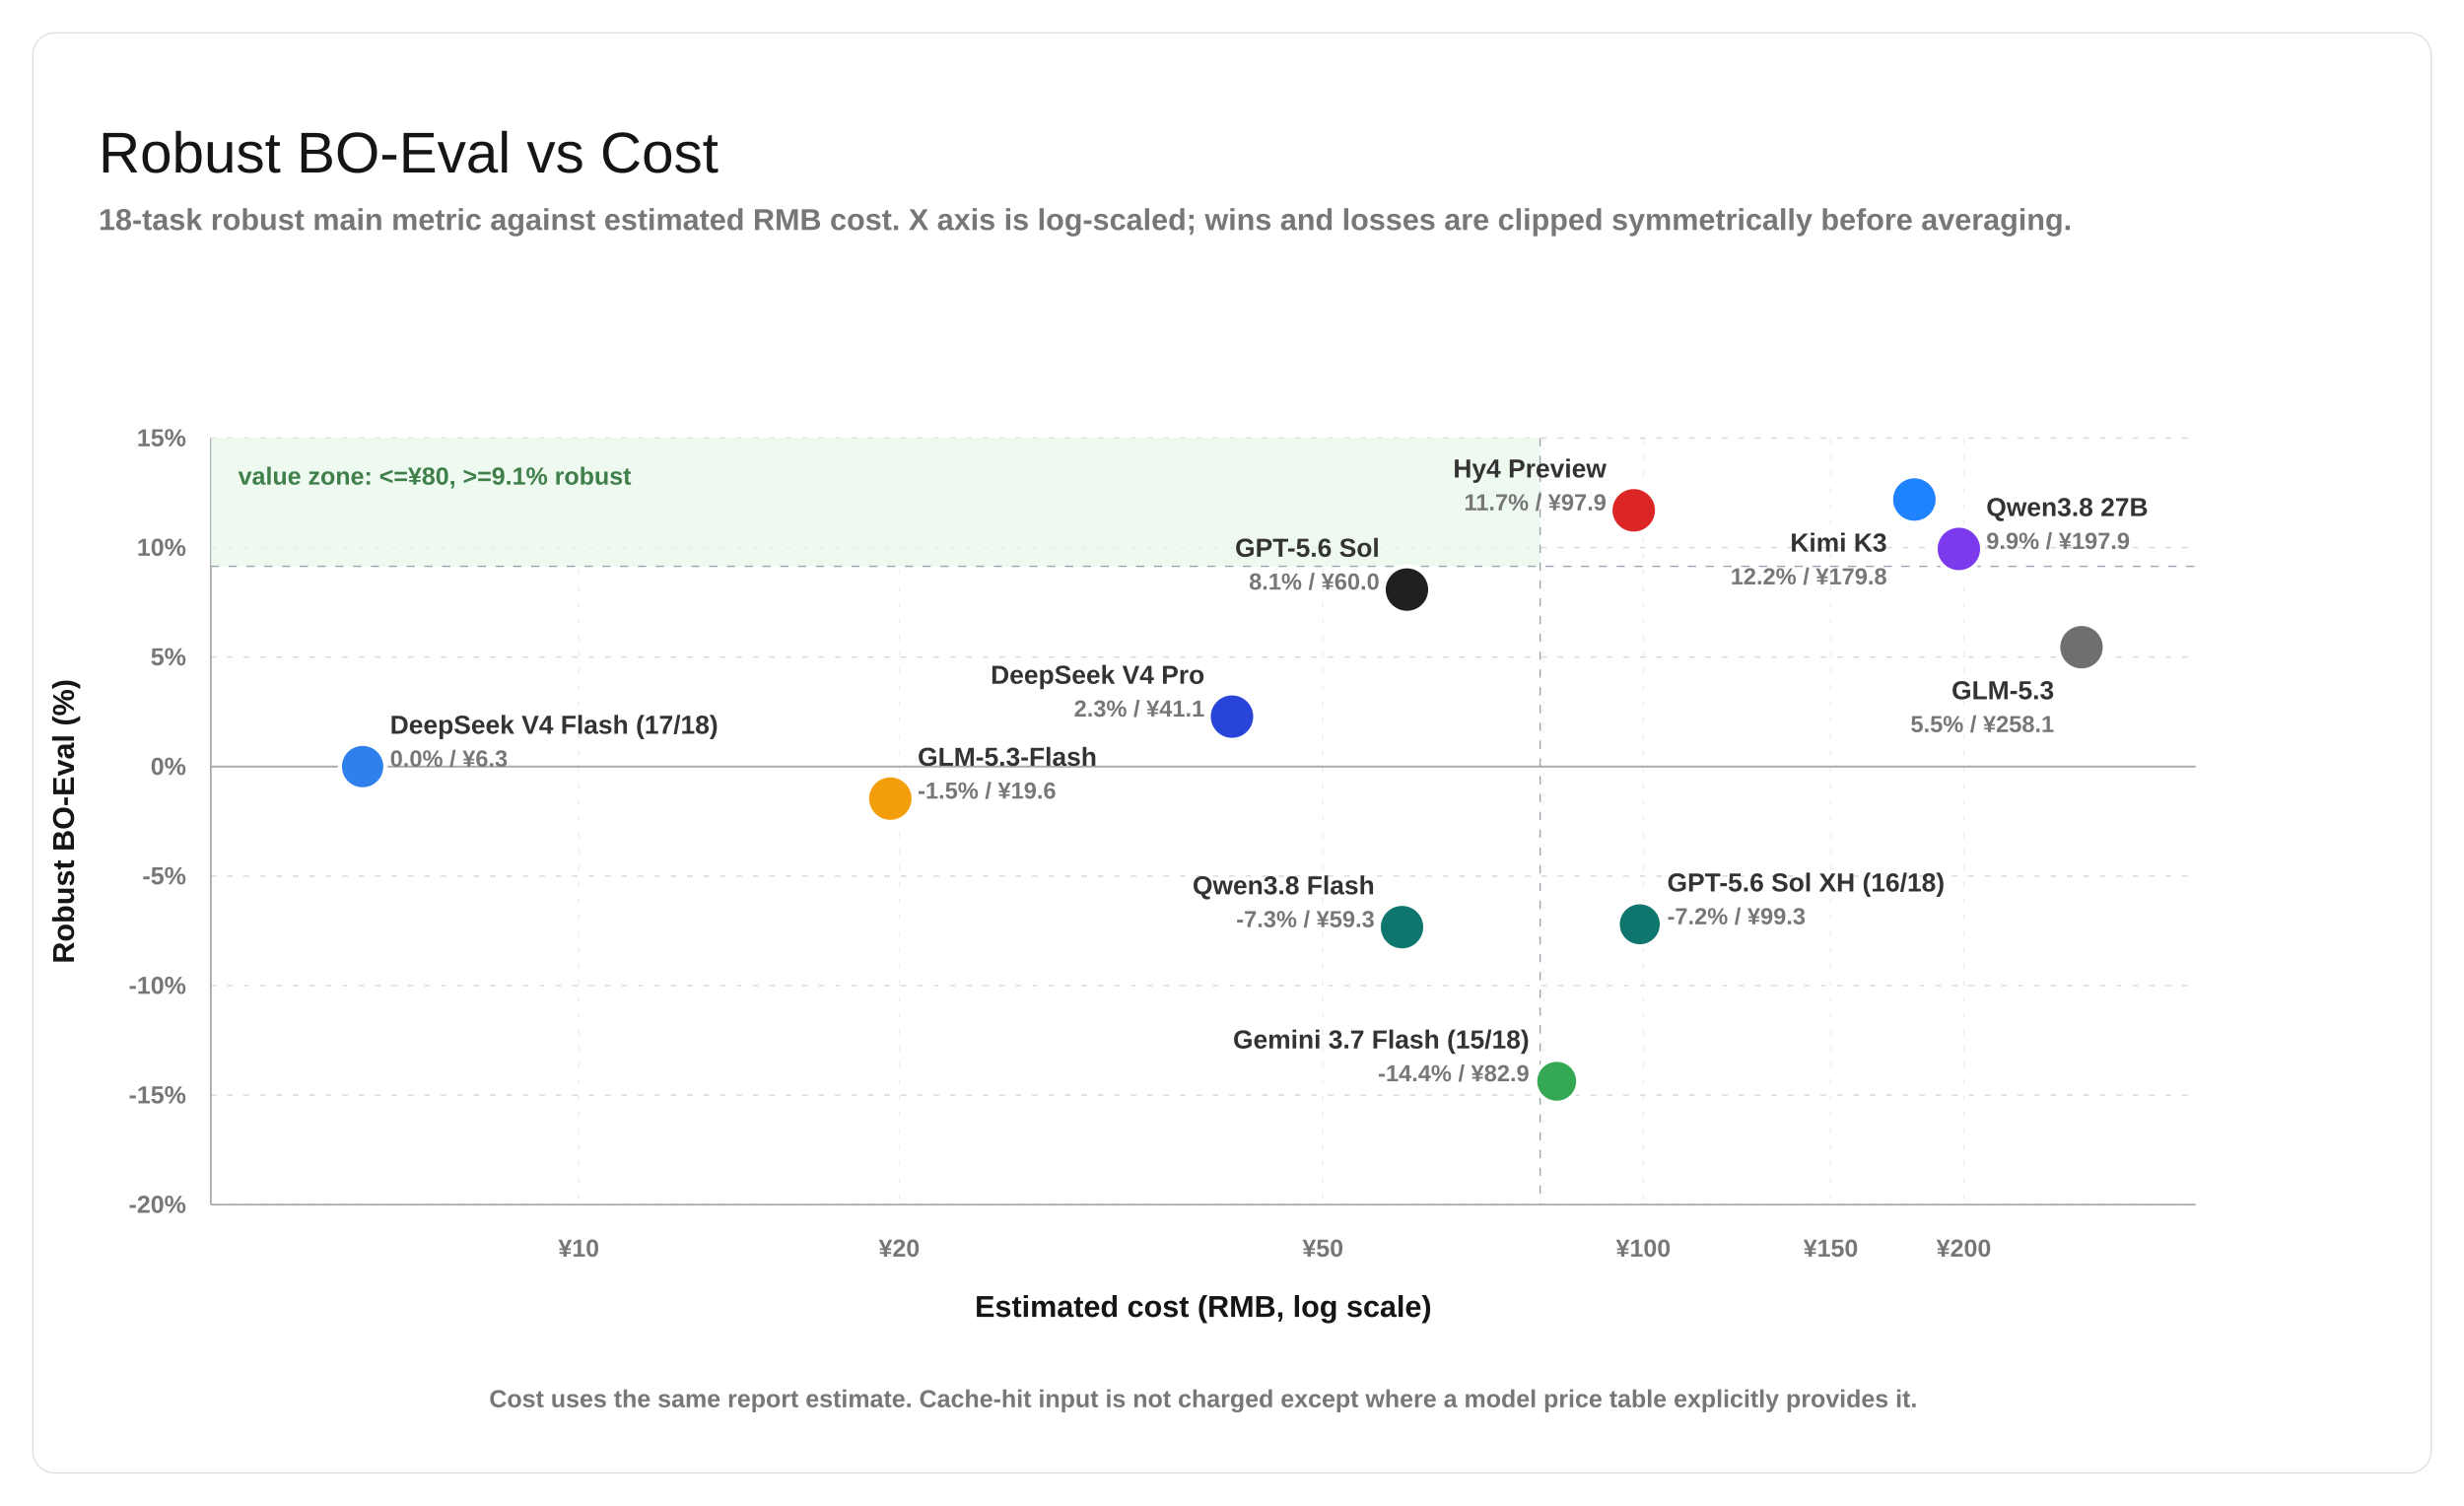
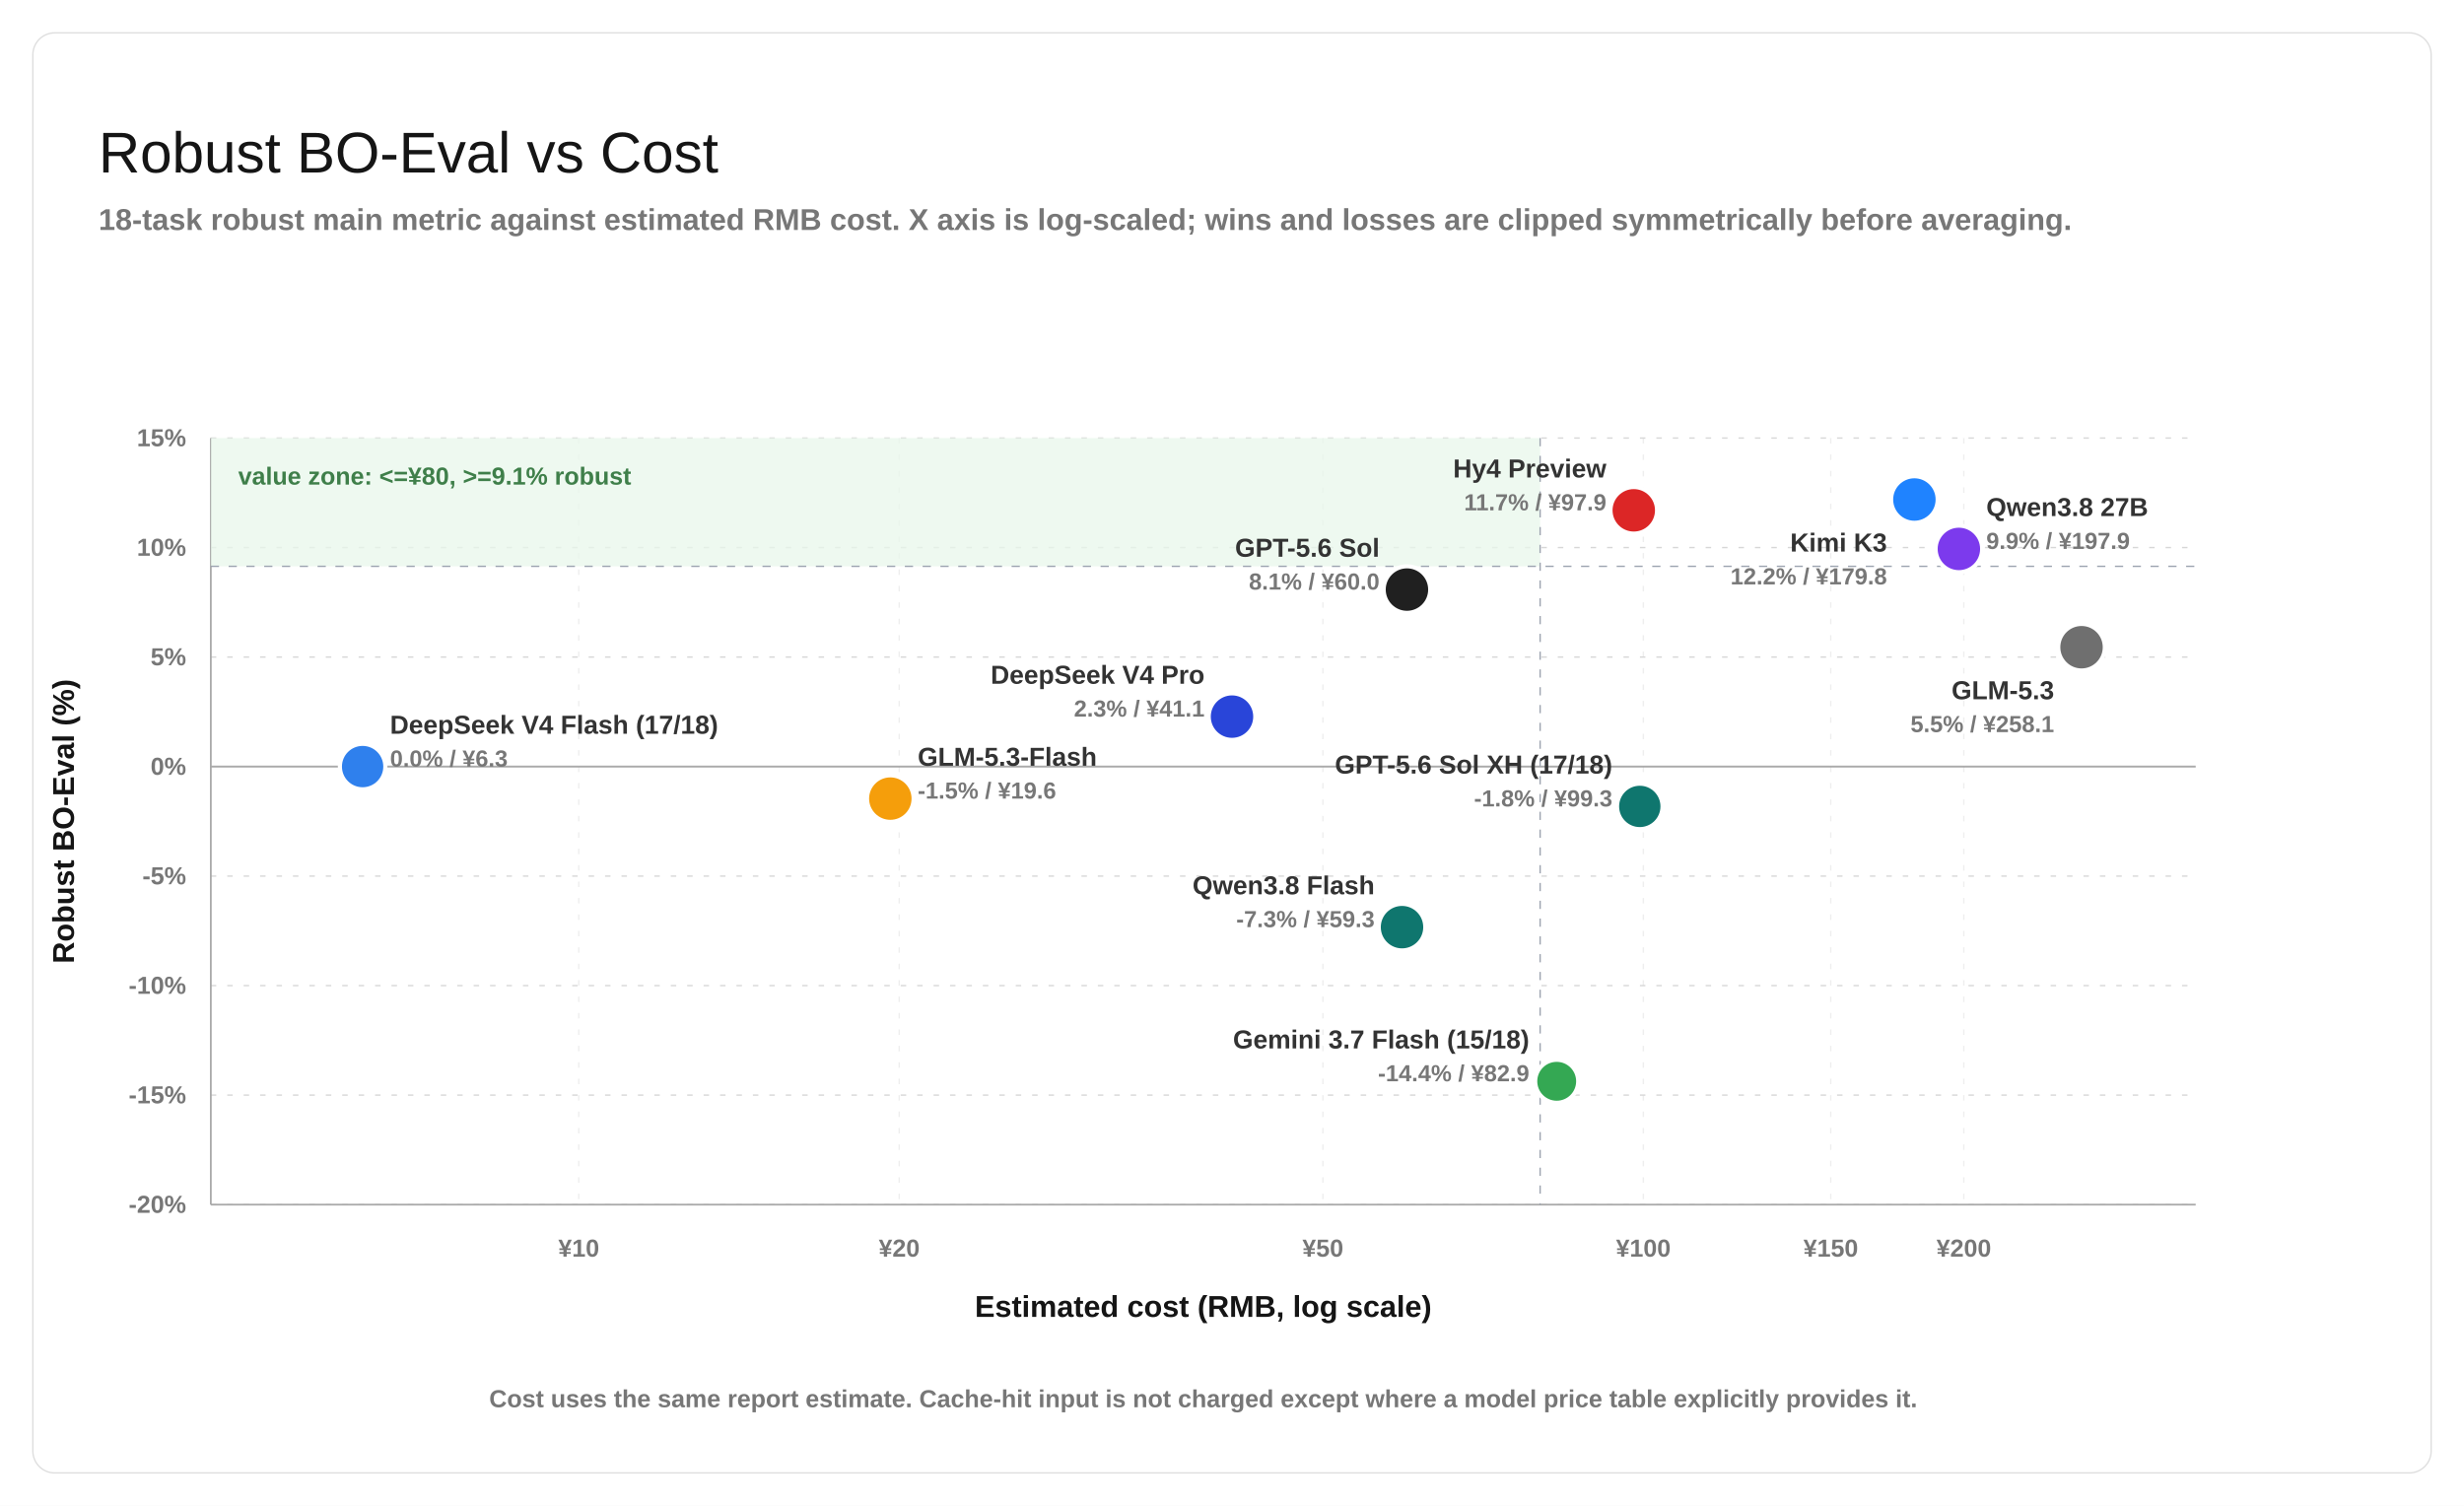
<svg xmlns="http://www.w3.org/2000/svg" width="1800" height="1100" viewBox="0 0 1800 1100" role="img">
  <style>
      .title { font-family: Georgia, Times, serif; font-size: 42px; font-weight: 500; fill: #050505; }
      .subtitle { font-family: Arial, Helvetica, sans-serif; font-size: 22px; fill: #777777; font-weight: 650; }
      .axis { font-family: Arial, Helvetica, sans-serif; font-size: 18px; fill: #777777; font-weight: 650; }
      .axis-title { font-family: Arial, Helvetica, sans-serif; font-size: 22px; fill: #111111; font-weight: 720; }
      .label { font-family: Arial, Helvetica, sans-serif; font-size: 19px; fill: #151515; font-weight: 700; }
      .small { font-family: Arial, Helvetica, sans-serif; font-size: 18px; fill: #777777; font-weight: 650; }
    </style>
  <rect width="1800" height="1100" fill="#ffffff" />
  <rect x="24.0" y="24.0" width="1752.0" height="1052.0" fill="#ffffff" rx="16.0" stroke="#dedede" />
  <text x="72.0" y="126.0" text-anchor="start" font-family="Arial, Helvetica, sans-serif" font-size="42" font-weight="500" fill="#151515">Robust BO-Eval vs Cost</text>
  <text x="72.0" y="168.0" text-anchor="start" font-family="Arial, Helvetica, sans-serif" font-size="22" font-weight="650" fill="#777777">18-task robust main metric against estimated RMB cost. X axis is log-scaled; wins and losses are clipped symmetrically before averaging.</text>
  <line x1="422.8" y1="320.0" x2="422.8" y2="880.0" stroke="#eeeeee" stroke-width="1.0" stroke-dasharray="4 8" />
  <text x="422.8" y="918.0" text-anchor="middle" font-family="Arial, Helvetica, sans-serif" font-size="18" font-weight="600" fill="#777777">¥10</text>
  <line x1="656.9" y1="320.0" x2="656.9" y2="880.0" stroke="#eeeeee" stroke-width="1.0" stroke-dasharray="4 8" />
  <text x="656.9" y="918.0" text-anchor="middle" font-family="Arial, Helvetica, sans-serif" font-size="18" font-weight="600" fill="#777777">¥20</text>
  <line x1="966.4" y1="320.0" x2="966.4" y2="880.0" stroke="#eeeeee" stroke-width="1.0" stroke-dasharray="4 8" />
  <text x="966.4" y="918.0" text-anchor="middle" font-family="Arial, Helvetica, sans-serif" font-size="18" font-weight="600" fill="#777777">¥50</text>
  <line x1="1200.5" y1="320.0" x2="1200.5" y2="880.0" stroke="#eeeeee" stroke-width="1.0" stroke-dasharray="4 8" />
  <text x="1200.5" y="918.0" text-anchor="middle" font-family="Arial, Helvetica, sans-serif" font-size="18" font-weight="600" fill="#777777">¥100</text>
  <line x1="1337.4" y1="320.0" x2="1337.4" y2="880.0" stroke="#eeeeee" stroke-width="1.0" stroke-dasharray="4 8" />
  <text x="1337.4" y="918.0" text-anchor="middle" font-family="Arial, Helvetica, sans-serif" font-size="18" font-weight="600" fill="#777777">¥150</text>
  <line x1="1434.6" y1="320.0" x2="1434.6" y2="880.0" stroke="#eeeeee" stroke-width="1.0" stroke-dasharray="4 8" />
  <text x="1434.6" y="918.0" text-anchor="middle" font-family="Arial, Helvetica, sans-serif" font-size="18" font-weight="600" fill="#777777">¥200</text>
  <line x1="154.0" y1="880.0" x2="1604.0" y2="880.0" stroke="#d7d7d7" stroke-width="1.0" stroke-dasharray="4 8" />
  <text x="136.0" y="886.0" text-anchor="end" font-family="Arial, Helvetica, sans-serif" font-size="18" font-weight="600" fill="#777777">-20%</text>
  <line x1="154.0" y1="800.0" x2="1604.0" y2="800.0" stroke="#d7d7d7" stroke-width="1.0" stroke-dasharray="4 8" />
  <text x="136.0" y="806.0" text-anchor="end" font-family="Arial, Helvetica, sans-serif" font-size="18" font-weight="600" fill="#777777">-15%</text>
  <line x1="154.0" y1="720.0" x2="1604.0" y2="720.0" stroke="#d7d7d7" stroke-width="1.0" stroke-dasharray="4 8" />
  <text x="136.0" y="726.0" text-anchor="end" font-family="Arial, Helvetica, sans-serif" font-size="18" font-weight="600" fill="#777777">-10%</text>
  <line x1="154.0" y1="640.0" x2="1604.0" y2="640.0" stroke="#d7d7d7" stroke-width="1.0" stroke-dasharray="4 8" />
  <text x="136.0" y="646.0" text-anchor="end" font-family="Arial, Helvetica, sans-serif" font-size="18" font-weight="600" fill="#777777">-5%</text>
  <line x1="154.0" y1="560.0" x2="1604.0" y2="560.0" stroke="#aaaaaa" stroke-width="1.4" />
  <text x="136.0" y="566.0" text-anchor="end" font-family="Arial, Helvetica, sans-serif" font-size="18" font-weight="600" fill="#777777">0%</text>
  <line x1="154.0" y1="480.0" x2="1604.0" y2="480.0" stroke="#d7d7d7" stroke-width="1.0" stroke-dasharray="4 8" />
  <text x="136.0" y="486.0" text-anchor="end" font-family="Arial, Helvetica, sans-serif" font-size="18" font-weight="600" fill="#777777">5%</text>
  <line x1="154.0" y1="400.0" x2="1604.0" y2="400.0" stroke="#d7d7d7" stroke-width="1.0" stroke-dasharray="4 8" />
  <text x="136.0" y="406.0" text-anchor="end" font-family="Arial, Helvetica, sans-serif" font-size="18" font-weight="600" fill="#777777">10%</text>
  <line x1="154.0" y1="320.0" x2="1604.0" y2="320.0" stroke="#d7d7d7" stroke-width="1.0" stroke-dasharray="4 8" />
  <text x="136.0" y="326.0" text-anchor="end" font-family="Arial, Helvetica, sans-serif" font-size="18" font-weight="600" fill="#777777">15%</text>
  <line x1="154.0" y1="880.0" x2="1604.0" y2="880.0" stroke="#aaaaaa" stroke-width="1.3" />
  <line x1="154.0" y1="320.0" x2="154.0" y2="880.0" stroke="#aaaaaa" stroke-width="1.3" />
  <text x="879.0" y="962.0" text-anchor="middle" font-family="Arial, Helvetica, sans-serif" font-size="22" font-weight="720" fill="#151515">Estimated cost (RMB, log scale)</text>
  <text x="54.0" y="600.0" text-anchor="middle" font-family="Arial, Helvetica, sans-serif" font-size="22" font-weight="720" fill="#151515" transform="rotate(-90 54.0 600.0)">Robust BO-Eval (%)</text>
  <rect x="154.0" y="320.0" width="971.1" height="93.7" fill="#e8f7eb" opacity="0.750" />
  <text x="174.0" y="354.0" text-anchor="start" font-family="Arial, Helvetica, sans-serif" font-size="18" font-weight="600" fill="#3f7f4a">value zone: &lt;=¥80, &gt;=9.1% robust</text>
  <line x1="1125.1" y1="320.0" x2="1125.1" y2="880.0" stroke="#9ca3af" stroke-width="1.0" stroke-dasharray="6 7" />
  <line x1="154.0" y1="413.7" x2="1604.0" y2="413.7" stroke="#9ca3af" stroke-width="1.0" stroke-dasharray="6 7" />
  <circle cx="264.9" cy="560.0" r="16.6" fill="#2f80ed" stroke="#ffffff" stroke-width="3" />
  <text x="284.9" y="536.0" text-anchor="start" font-family="Arial, Helvetica, sans-serif" font-size="19" font-weight="700" fill="#333333">DeepSeek V4 Flash (17/18)</text>
  <text x="284.9" y="560.0" text-anchor="start" font-family="Arial, Helvetica, sans-serif" font-size="17" font-weight="650" fill="#777777">0.0% / ¥6.3</text>
  <circle cx="900.0" cy="523.5" r="17.0" fill="#2945d9" stroke="#ffffff" stroke-width="3" />
  <text x="880.0" y="499.5" text-anchor="end" font-family="Arial, Helvetica, sans-serif" font-size="19" font-weight="700" fill="#333333">DeepSeek V4 Pro</text>
  <text x="880.0" y="523.5" text-anchor="end" font-family="Arial, Helvetica, sans-serif" font-size="17" font-weight="650" fill="#777777">2.3% / ¥41.1</text>
  <circle cx="1520.6" cy="472.8" r="17.0" fill="#6f6f6f" stroke="#ffffff" stroke-width="3" />
  <text x="1500.6" y="510.8" text-anchor="end" font-family="Arial, Helvetica, sans-serif" font-size="19" font-weight="700" fill="#333333">GLM-5.3</text>
  <text x="1500.6" y="534.8" text-anchor="end" font-family="Arial, Helvetica, sans-serif" font-size="17" font-weight="650" fill="#777777">5.5% / ¥258.1</text>
  <circle cx="1027.8" cy="430.7" r="17.0" fill="#202020" stroke="#ffffff" stroke-width="3" />
  <text x="1007.8" y="406.7" text-anchor="end" font-family="Arial, Helvetica, sans-serif" font-size="19" font-weight="700" fill="#333333">GPT-5.6 Sol</text>
  <text x="1007.8" y="430.7" text-anchor="end" font-family="Arial, Helvetica, sans-serif" font-size="17" font-weight="650" fill="#777777">8.1% / ¥60.0</text>
-   <circle cx="1197.9" cy="675.2" r="16.1" fill="#0f766e" stroke="#ffffff" stroke-width="3" />
-   <text x="1217.9" y="651.2" text-anchor="start" font-family="Arial, Helvetica, sans-serif" font-size="19" font-weight="700" fill="#333333">GPT-5.6 Sol XH (16/18)</text>
-   <text x="1217.9" y="675.2" text-anchor="start" font-family="Arial, Helvetica, sans-serif" font-size="17" font-weight="650" fill="#777777">-7.2% / ¥99.3</text>
+   <circle cx="1197.9" cy="589.1" r="16.6" fill="#0f766e" stroke="#ffffff" stroke-width="3" />
+   <text x="1177.9" y="565.1" text-anchor="end" font-family="Arial, Helvetica, sans-serif" font-size="19" font-weight="700" fill="#333333">GPT-5.6 Sol XH (17/18)</text>
+   <text x="1177.9" y="589.1" text-anchor="end" font-family="Arial, Helvetica, sans-serif" font-size="17" font-weight="650" fill="#777777">-1.8% / ¥99.3</text>
  <circle cx="1398.5" cy="364.9" r="17.0" fill="#1f83ff" stroke="#ffffff" stroke-width="3" />
  <text x="1378.5" y="402.9" text-anchor="end" font-family="Arial, Helvetica, sans-serif" font-size="19" font-weight="700" fill="#333333">Kimi K3</text>
  <text x="1378.5" y="426.9" text-anchor="end" font-family="Arial, Helvetica, sans-serif" font-size="17" font-weight="650" fill="#777777">12.2% / ¥179.8</text>
  <circle cx="1137.2" cy="789.9" r="15.7" fill="#34a853" stroke="#ffffff" stroke-width="3" />
  <text x="1117.2" y="765.9" text-anchor="end" font-family="Arial, Helvetica, sans-serif" font-size="19" font-weight="700" fill="#333333">Gemini 3.7 Flash (15/18)</text>
  <text x="1117.2" y="789.9" text-anchor="end" font-family="Arial, Helvetica, sans-serif" font-size="17" font-weight="650" fill="#777777">-14.4% / ¥82.9</text>
  <circle cx="1431.0" cy="401.0" r="17.0" fill="#7c3aed" stroke="#ffffff" stroke-width="3" />
  <text x="1451.0" y="377.0" text-anchor="start" font-family="Arial, Helvetica, sans-serif" font-size="19" font-weight="700" fill="#333333">Qwen3.8 27B</text>
  <text x="1451.0" y="401.0" text-anchor="start" font-family="Arial, Helvetica, sans-serif" font-size="17" font-weight="650" fill="#777777">9.9% / ¥197.9</text>
  <circle cx="650.4" cy="583.4" r="17.0" fill="#f59e0b" stroke="#ffffff" stroke-width="3" />
  <text x="670.4" y="559.4" text-anchor="start" font-family="Arial, Helvetica, sans-serif" font-size="19" font-weight="700" fill="#333333">GLM-5.3-Flash</text>
  <text x="670.4" y="583.4" text-anchor="start" font-family="Arial, Helvetica, sans-serif" font-size="17" font-weight="650" fill="#777777">-1.5% / ¥19.6</text>
  <circle cx="1024.2" cy="677.3" r="17.0" fill="#0f766e" stroke="#ffffff" stroke-width="3" />
  <text x="1004.2" y="653.3" text-anchor="end" font-family="Arial, Helvetica, sans-serif" font-size="19" font-weight="700" fill="#333333">Qwen3.8 Flash</text>
  <text x="1004.2" y="677.3" text-anchor="end" font-family="Arial, Helvetica, sans-serif" font-size="17" font-weight="650" fill="#777777">-7.3% / ¥59.3</text>
  <circle cx="1193.5" cy="372.8" r="17.0" fill="#dc2626" stroke="#ffffff" stroke-width="3" />
  <text x="1173.5" y="348.8" text-anchor="end" font-family="Arial, Helvetica, sans-serif" font-size="19" font-weight="700" fill="#333333">Hy4 Preview</text>
  <text x="1173.5" y="372.8" text-anchor="end" font-family="Arial, Helvetica, sans-serif" font-size="17" font-weight="650" fill="#777777">11.7% / ¥97.9</text>
  <text x="879.0" y="1028.0" text-anchor="middle" font-family="Arial, Helvetica, sans-serif" font-size="18" font-weight="600" fill="#777777">Cost uses the same report estimate. Cache-hit input is not charged except where a model price table explicitly provides it.</text>
</svg>
